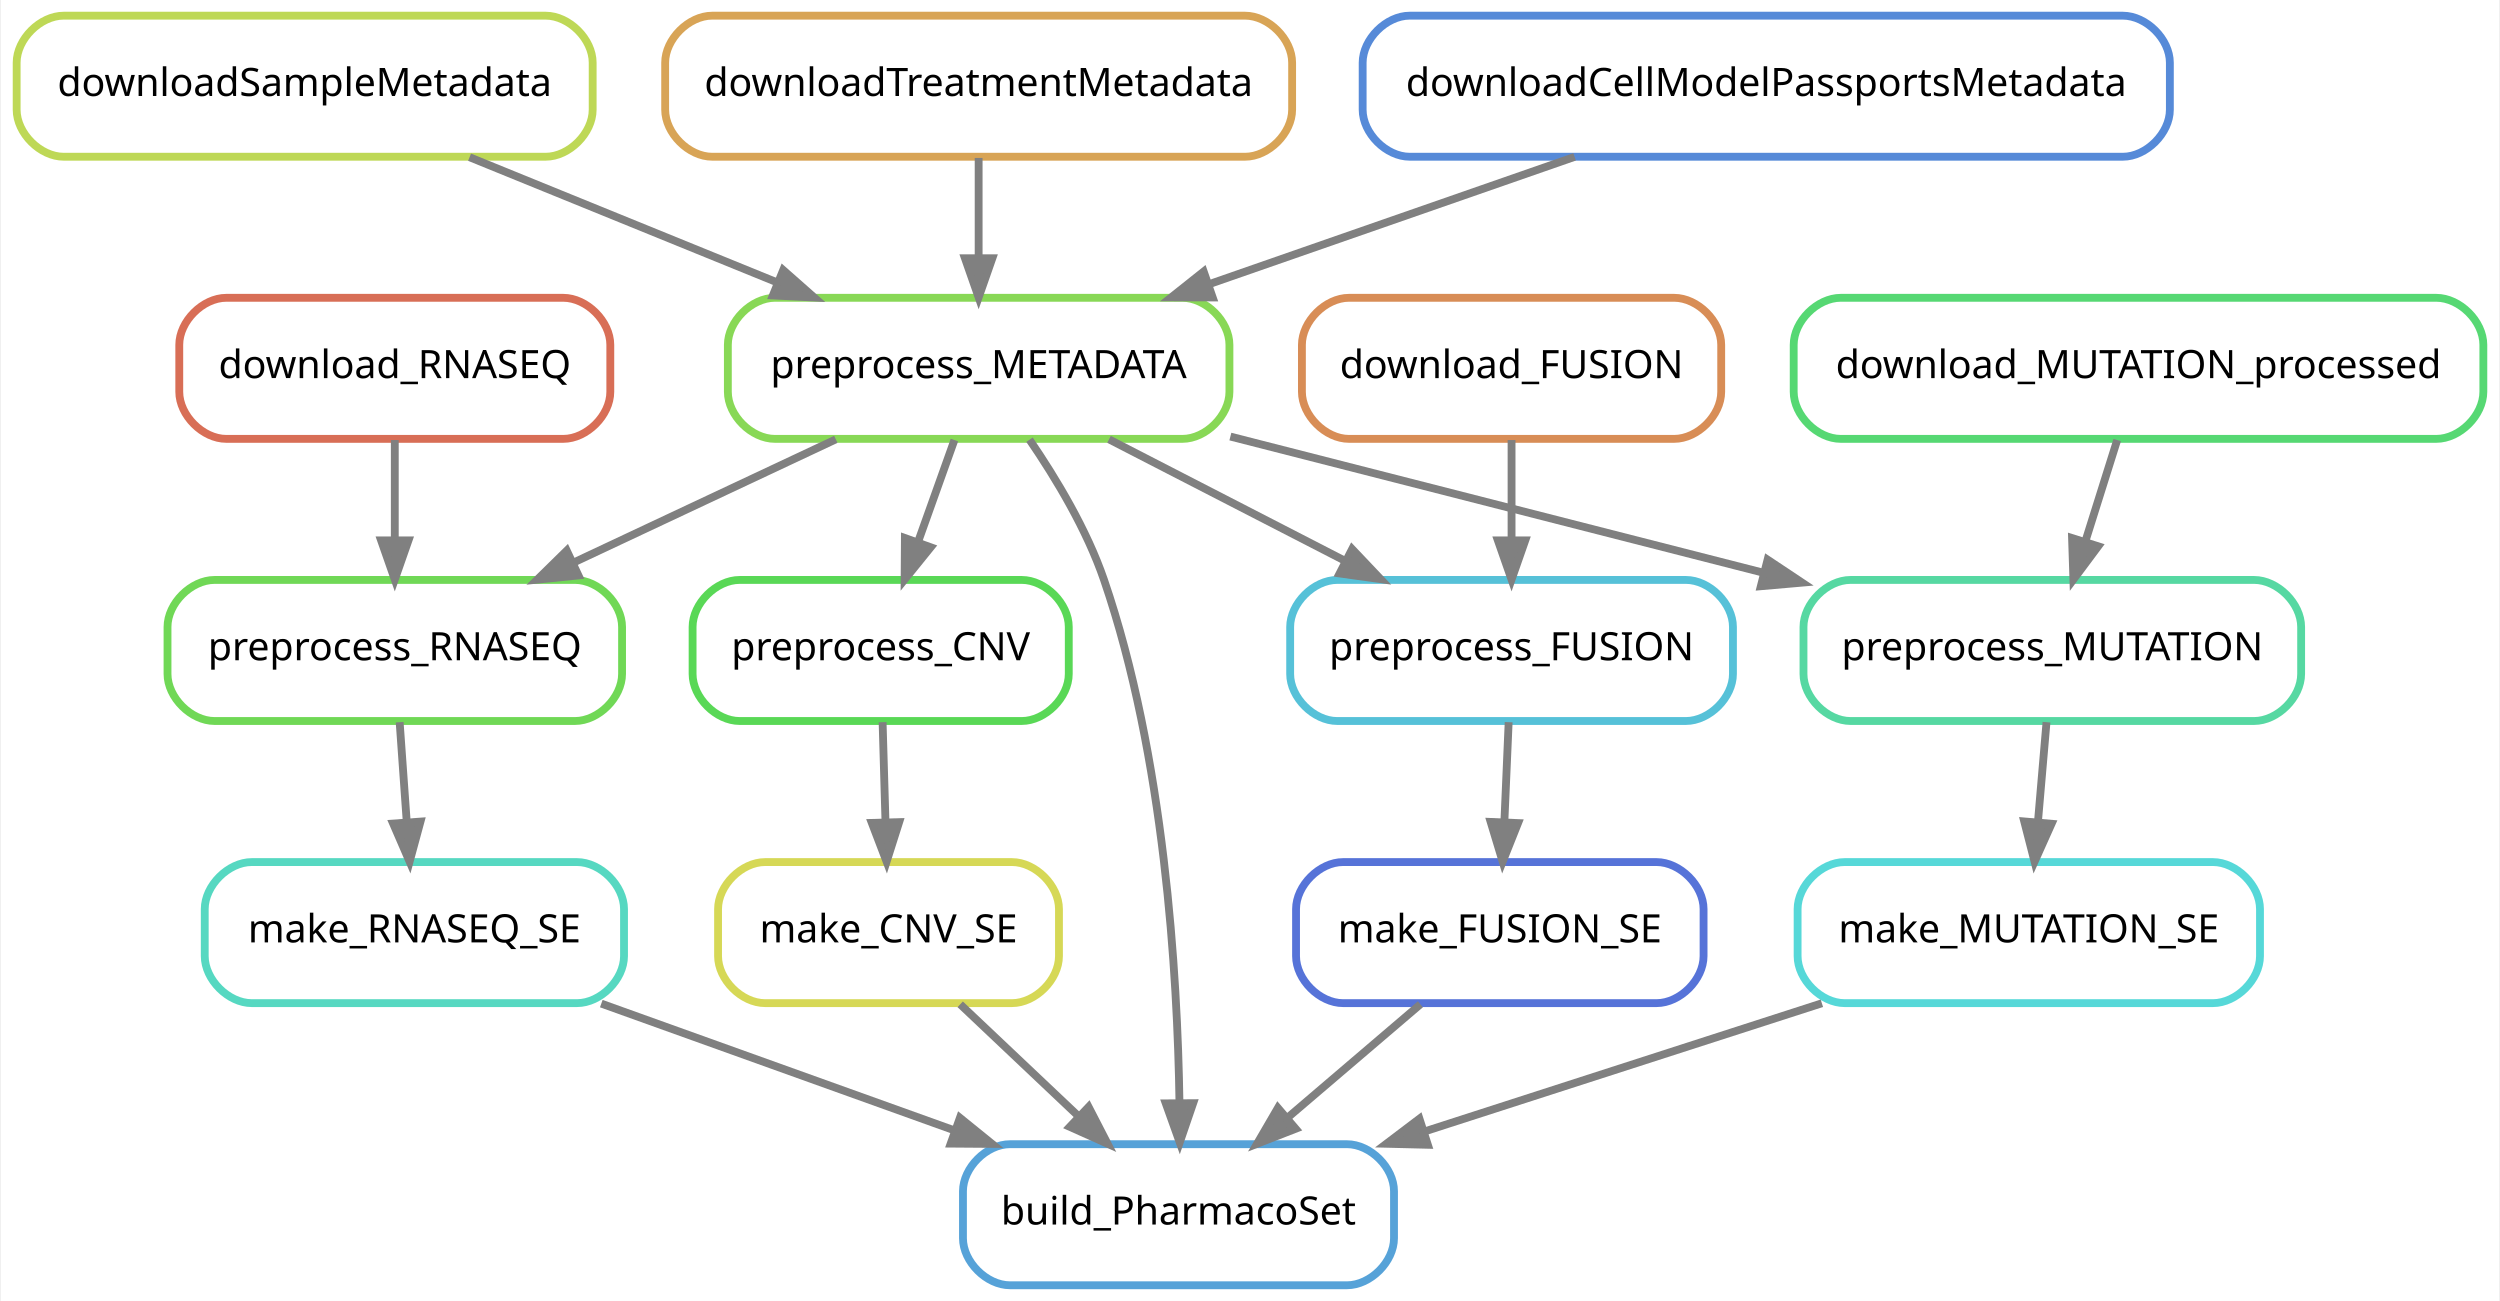
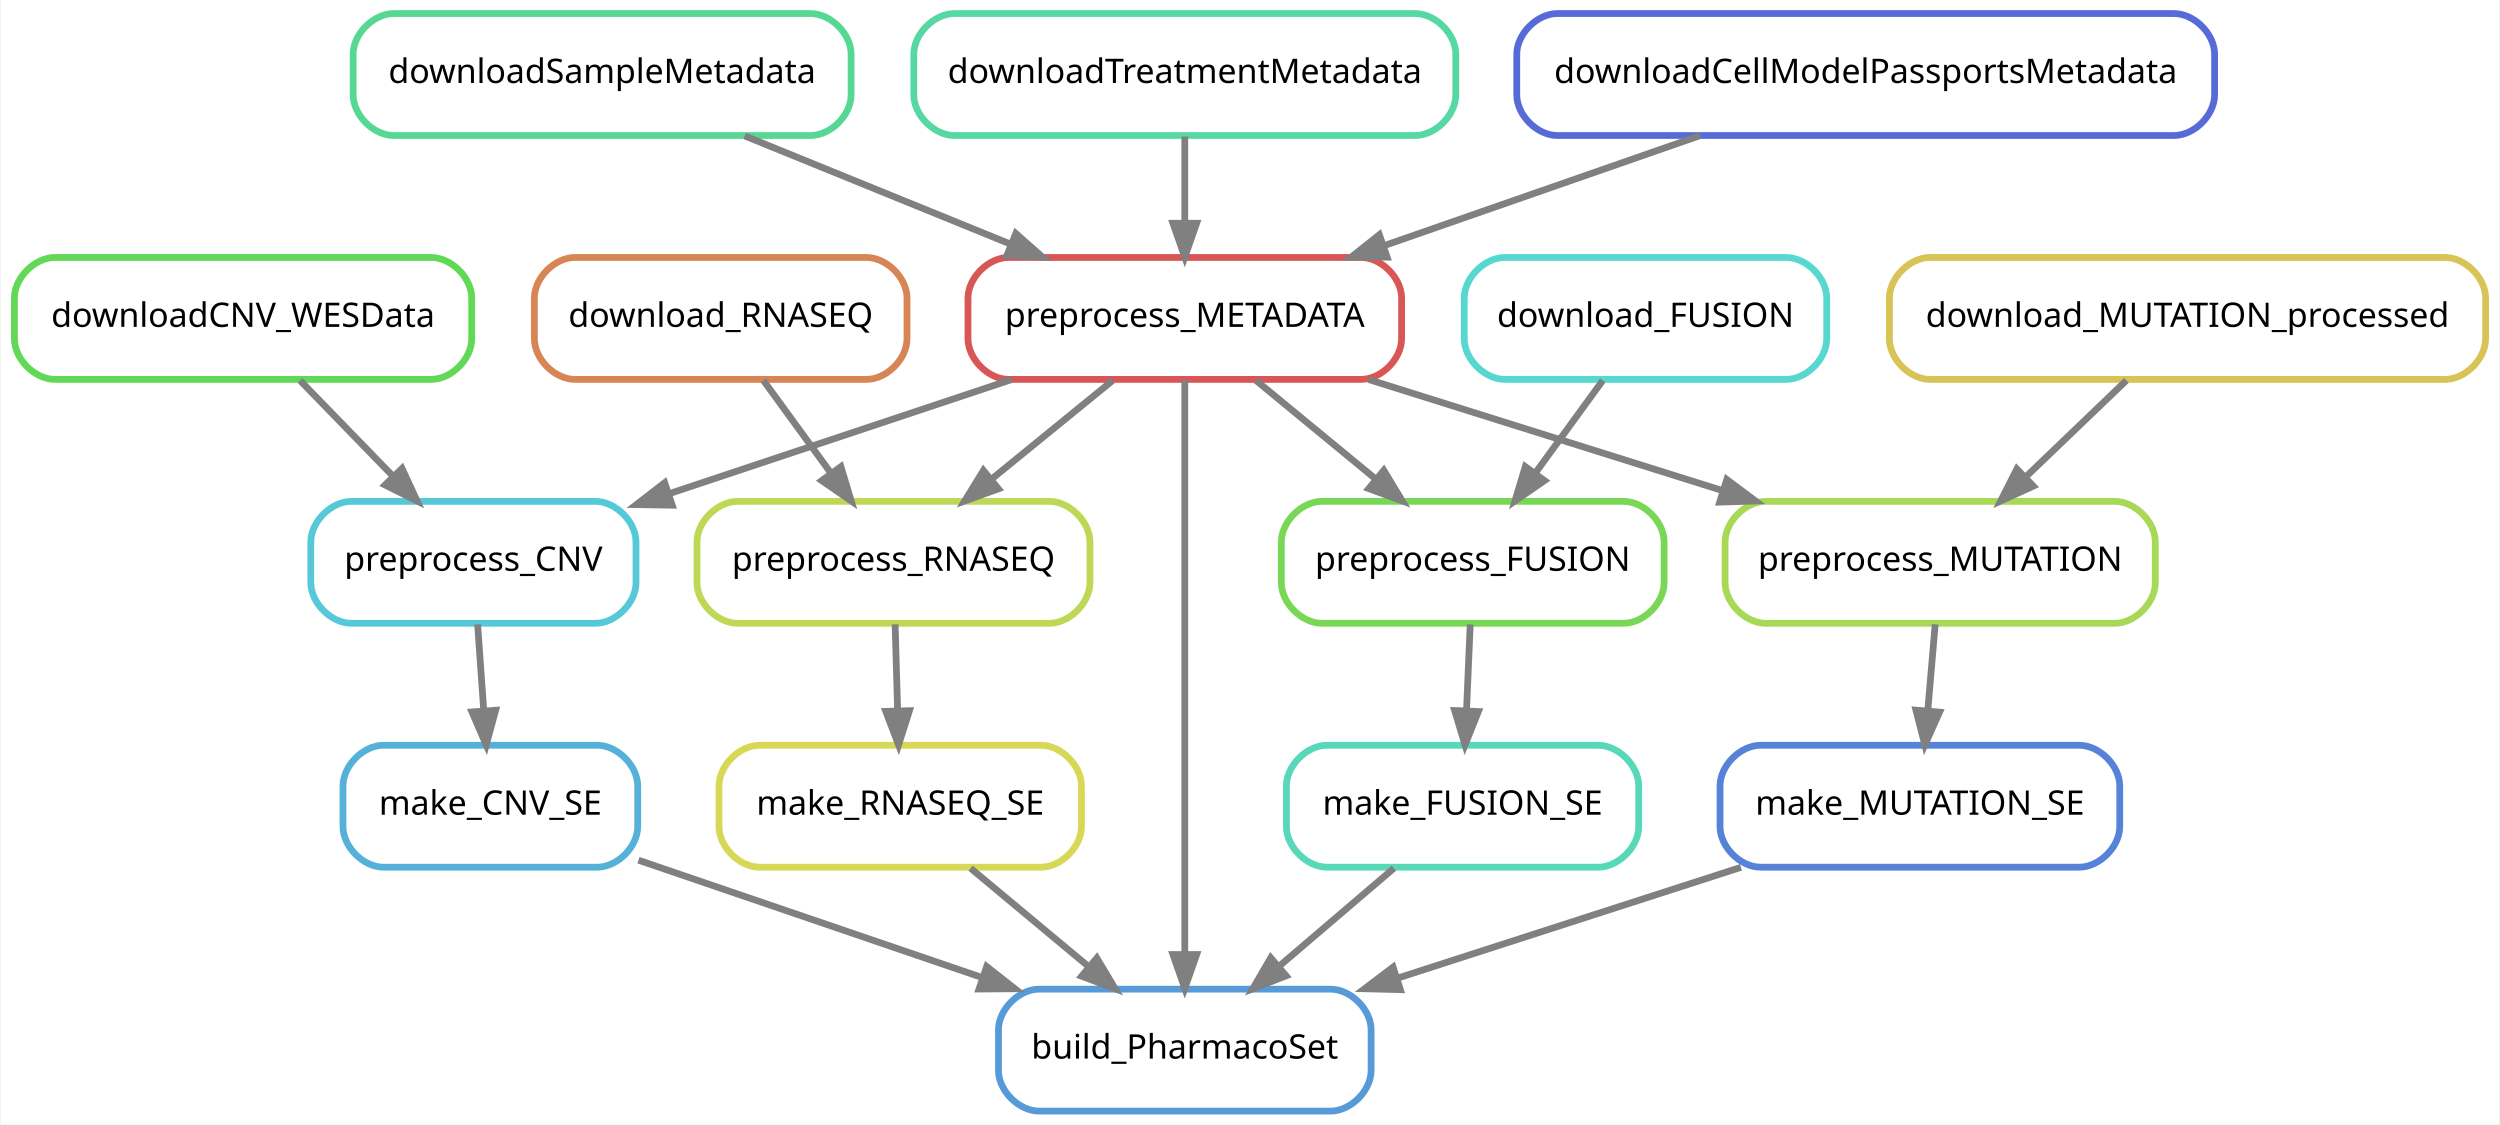
- <svg xmlns="http://www.w3.org/2000/svg" width="638pt" height="332pt" viewBox="0.00 0.00 637.50 332.00">
+ <svg xmlns="http://www.w3.org/2000/svg" width="738pt" height="332pt" viewBox="0.00 0.00 737.50 332.00">
  <g id="graph0" class="graph" transform="scale(1 1) rotate(0) translate(4 328)">
-     <polygon fill="white" stroke="transparent" points="-4,4 -4,-328 633.5,-328 633.5,4 -4,4" />
+     <polygon fill="white" stroke="transparent" points="-4,4 -4,-328 733.5,-328 733.5,4 -4,4" />
    <g id="node1" class="node">
-       <path fill="none" stroke="#56a2d8" stroke-width="2" d="M339.5,-36C339.5,-36 253.5,-36 253.5,-36 247.5,-36 241.5,-30 241.5,-24 241.5,-24 241.5,-12 241.5,-12 241.5,-6 247.5,0 253.5,0 253.5,0 339.5,0 339.5,0 345.5,0 351.5,-6 351.5,-12 351.5,-12 351.5,-24 351.5,-24 351.5,-30 345.5,-36 339.5,-36" />
-       <text text-anchor="middle" x="296.5" y="-15.5" font-family="sans" font-size="10.00">build_PharmacoSet</text>
+       <path fill="none" stroke="#569ad8" stroke-width="2" d="M388.5,-36C388.5,-36 302.5,-36 302.5,-36 296.5,-36 290.5,-30 290.5,-24 290.5,-24 290.5,-12 290.5,-12 290.5,-6 296.5,0 302.5,0 302.5,0 388.5,0 388.5,0 394.5,0 400.5,-6 400.5,-12 400.5,-12 400.5,-24 400.5,-24 400.5,-30 394.5,-36 388.5,-36" />
+       <text text-anchor="middle" x="345.5" y="-15.5" font-family="sans" font-size="10.00">build_PharmacoSet</text>
    </g>
    <g id="node2" class="node">
-       <path fill="none" stroke="#88d856" stroke-width="2" d="M297.5,-252C297.5,-252 193.5,-252 193.5,-252 187.5,-252 181.5,-246 181.5,-240 181.5,-240 181.5,-228 181.5,-228 181.5,-222 187.5,-216 193.5,-216 193.5,-216 297.5,-216 297.5,-216 303.5,-216 309.5,-222 309.5,-228 309.5,-228 309.5,-240 309.5,-240 309.5,-246 303.5,-252 297.5,-252" />
-       <text text-anchor="middle" x="245.5" y="-231.5" font-family="sans" font-size="10.00">preprocess_METADATA</text>
+       <path fill="none" stroke="#d85656" stroke-width="2" d="M397.5,-252C397.5,-252 293.5,-252 293.5,-252 287.5,-252 281.5,-246 281.5,-240 281.5,-240 281.5,-228 281.5,-228 281.5,-222 287.5,-216 293.5,-216 293.5,-216 397.5,-216 397.5,-216 403.5,-216 409.5,-222 409.5,-228 409.5,-228 409.5,-240 409.5,-240 409.5,-246 403.5,-252 397.5,-252" />
+       <text text-anchor="middle" x="345.5" y="-231.5" font-family="sans" font-size="10.00">preprocess_METADATA</text>
+     </g>
+     <g id="edge2" class="edge">
+       <path fill="none" stroke="grey" stroke-width="2" d="M345.5,-215.85C345.5,-178.83 345.5,-91.18 345.5,-46.39" />
+       <polygon fill="grey" stroke="grey" stroke-width="2" points="349,-46.23 345.5,-36.23 342,-46.23 349,-46.23" />
+     </g>
+     <g id="node7" class="node">
+       <path fill="none" stroke="#56c9d8" stroke-width="2" d="M171.5,-180C171.5,-180 99.5,-180 99.5,-180 93.5,-180 87.5,-174 87.5,-168 87.5,-168 87.5,-156 87.5,-156 87.5,-150 93.5,-144 99.5,-144 99.5,-144 171.5,-144 171.5,-144 177.5,-144 183.5,-150 183.5,-156 183.5,-156 183.5,-168 183.5,-168 183.5,-174 177.5,-180 171.5,-180" />
+       <text text-anchor="middle" x="135.5" y="-159.5" font-family="sans" font-size="10.00">preprocess_CNV</text>
+     </g>
+     <g id="edge11" class="edge">
+       <path fill="none" stroke="grey" stroke-width="2" d="M294.4,-215.97C263.81,-205.77 224.85,-192.78 193.17,-182.22" />
+       <polygon fill="grey" stroke="grey" stroke-width="2" points="194.18,-178.87 183.58,-179.03 191.96,-185.51 194.18,-178.87" />
+     </g>
+     <g id="node10" class="node">
+       <path fill="none" stroke="#bed856" stroke-width="2" d="M305.5,-180C305.5,-180 213.5,-180 213.5,-180 207.5,-180 201.5,-174 201.5,-168 201.5,-168 201.5,-156 201.5,-156 201.5,-150 207.5,-144 213.5,-144 213.5,-144 305.5,-144 305.5,-144 311.5,-144 317.5,-150 317.5,-156 317.5,-156 317.5,-168 317.5,-168 317.5,-174 311.5,-180 305.5,-180" />
+       <text text-anchor="middle" x="259.5" y="-159.5" font-family="sans" font-size="10.00">preprocess_RNASEQ</text>
+     </g>
+     <g id="edge14" class="edge">
+       <path fill="none" stroke="grey" stroke-width="2" d="M324.24,-215.7C313.41,-206.88 300.08,-196.03 288.34,-186.47" />
+       <polygon fill="grey" stroke="grey" stroke-width="2" points="290.48,-183.7 280.51,-180.1 286.06,-189.13 290.48,-183.7" />
+     </g>
+     <g id="node13" class="node">
+       <path fill="none" stroke="#78d856" stroke-width="2" d="M475,-180C475,-180 386,-180 386,-180 380,-180 374,-174 374,-168 374,-168 374,-156 374,-156 374,-150 380,-144 386,-144 386,-144 475,-144 475,-144 481,-144 487,-150 487,-156 487,-156 487,-168 487,-168 487,-174 481,-180 475,-180" />
+       <text text-anchor="middle" x="430.5" y="-159.5" font-family="sans" font-size="10.00">preprocess_FUSION</text>
+     </g>
+     <g id="edge17" class="edge">
+       <path fill="none" stroke="grey" stroke-width="2" d="M366.51,-215.7C377.22,-206.88 390.39,-196.03 402,-186.47" />
+       <polygon fill="grey" stroke="grey" stroke-width="2" points="404.24,-189.16 409.73,-180.1 399.79,-183.76 404.24,-189.16" />
+     </g>
+     <g id="node16" class="node">
+       <path fill="none" stroke="#a7d856" stroke-width="2" d="M620,-180C620,-180 517,-180 517,-180 511,-180 505,-174 505,-168 505,-168 505,-156 505,-156 505,-150 511,-144 517,-144 517,-144 620,-144 620,-144 626,-144 632,-150 632,-156 632,-156 632,-168 632,-168 632,-174 626,-180 620,-180" />
+       <text text-anchor="middle" x="568.5" y="-159.5" font-family="sans" font-size="10.00">preprocess_MUTATION</text>
+     </g>
+     <g id="edge20" class="edge">
+       <path fill="none" stroke="grey" stroke-width="2" d="M399.77,-215.97C431.33,-206.06 471.29,-193.51 504.4,-183.12" />
+       <polygon fill="grey" stroke="grey" stroke-width="2" points="505.5,-186.45 513.99,-180.11 503.4,-179.77 505.5,-186.45" />
+     </g>
+     <g id="node3" class="node">
+       <path fill="none" stroke="#56d892" stroke-width="2" d="M235,-324C235,-324 112,-324 112,-324 106,-324 100,-318 100,-312 100,-312 100,-300 100,-300 100,-294 106,-288 112,-288 112,-288 235,-288 235,-288 241,-288 247,-294 247,-300 247,-300 247,-312 247,-312 247,-318 241,-324 235,-324" />
+       <text text-anchor="middle" x="173.5" y="-303.5" font-family="sans" font-size="10.00">downloadSampleMetadata</text>
+     </g>
+     <g id="edge6" class="edge">
+       <path fill="none" stroke="grey" stroke-width="2" d="M215.58,-287.88C239.3,-278.22 269.12,-266.09 294.2,-255.88" />
+       <polygon fill="grey" stroke="grey" stroke-width="2" points="295.62,-259.08 303.56,-252.07 292.98,-252.6 295.62,-259.08" />
+     </g>
+     <g id="node4" class="node">
+       <path fill="none" stroke="#56d8a2" stroke-width="2" d="M413.5,-324C413.5,-324 277.5,-324 277.5,-324 271.5,-324 265.5,-318 265.5,-312 265.5,-312 265.5,-300 265.5,-300 265.5,-294 271.5,-288 277.5,-288 277.5,-288 413.5,-288 413.5,-288 419.5,-288 425.5,-294 425.5,-300 425.5,-300 425.5,-312 425.5,-312 425.5,-318 419.5,-324 413.5,-324" />
+       <text text-anchor="middle" x="345.5" y="-303.5" font-family="sans" font-size="10.00">downloadTreatmentMetadata</text>
+     </g>
+     <g id="edge7" class="edge">
+       <path fill="none" stroke="grey" stroke-width="2" d="M345.5,-287.7C345.5,-279.98 345.5,-270.71 345.5,-262.11" />
+       <polygon fill="grey" stroke="grey" stroke-width="2" points="349,-262.1 345.5,-252.1 342,-262.1 349,-262.1" />
+     </g>
+     <g id="node5" class="node">
+       <path fill="none" stroke="#566bd8" stroke-width="2" d="M637.5,-324C637.5,-324 455.5,-324 455.5,-324 449.5,-324 443.5,-318 443.5,-312 443.5,-312 443.5,-300 443.5,-300 443.5,-294 449.5,-288 455.5,-288 455.5,-288 637.5,-288 637.5,-288 643.5,-288 649.5,-294 649.5,-300 649.5,-300 649.5,-312 649.5,-312 649.5,-318 643.5,-324 637.5,-324" />
+       <text text-anchor="middle" x="546.5" y="-303.5" font-family="sans" font-size="10.00">downloadCellModelPassportsMetadata</text>
+     </g>
+     <g id="edge8" class="edge">
+       <path fill="none" stroke="grey" stroke-width="2" d="M497.59,-287.97C469.5,-278.19 434.04,-265.84 404.43,-255.52" />
+       <polygon fill="grey" stroke="grey" stroke-width="2" points="405.23,-252.09 394.63,-252.11 402.93,-258.71 405.23,-252.09" />
+     </g>
+     <g id="node6" class="node">
+       <path fill="none" stroke="#56b1d8" stroke-width="2" d="M172,-108C172,-108 109,-108 109,-108 103,-108 97,-102 97,-96 97,-96 97,-84 97,-84 97,-78 103,-72 109,-72 109,-72 172,-72 172,-72 178,-72 184,-78 184,-84 184,-84 184,-96 184,-96 184,-102 178,-108 172,-108" />
+       <text text-anchor="middle" x="140.5" y="-87.5" font-family="sans" font-size="10.00">make_CNV_SE</text>
+     </g>
+     <g id="edge3" class="edge">
+       <path fill="none" stroke="grey" stroke-width="2" d="M184.23,-74.07C213.75,-63.99 253.09,-50.56 285.52,-39.48" />
+       <polygon fill="grey" stroke="grey" stroke-width="2" points="287.02,-42.67 295.35,-36.12 284.75,-36.04 287.02,-42.67" />
+     </g>
+     <g id="edge9" class="edge">
+       <path fill="none" stroke="grey" stroke-width="2" d="M136.74,-143.7C137.29,-135.98 137.95,-126.71 138.56,-118.11" />
+       <polygon fill="grey" stroke="grey" stroke-width="2" points="142.06,-118.33 139.28,-108.1 135.07,-117.83 142.06,-118.33" />
+     </g>
+     <g id="node8" class="node">
+       <path fill="none" stroke="#61d856" stroke-width="2" d="M123,-252C123,-252 12,-252 12,-252 6,-252 0,-246 0,-240 0,-240 0,-228 0,-228 0,-222 6,-216 12,-216 12,-216 123,-216 123,-216 129,-216 135,-222 135,-228 135,-228 135,-240 135,-240 135,-246 129,-252 123,-252" />
+       <text text-anchor="middle" x="67.5" y="-231.5" font-family="sans" font-size="10.00">downloadCNV_WESData</text>
+     </g>
+     <g id="edge10" class="edge">
+       <path fill="none" stroke="grey" stroke-width="2" d="M84.31,-215.7C92.63,-207.14 102.81,-196.66 111.89,-187.3" />
+       <polygon fill="grey" stroke="grey" stroke-width="2" points="114.43,-189.72 118.88,-180.1 109.41,-184.84 114.43,-189.72" />
+     </g>
+     <g id="node9" class="node">
+       <path fill="none" stroke="#d6d856" stroke-width="2" d="M303,-108C303,-108 220,-108 220,-108 214,-108 208,-102 208,-96 208,-96 208,-84 208,-84 208,-78 214,-72 220,-72 220,-72 303,-72 303,-72 309,-72 315,-78 315,-84 315,-84 315,-96 315,-96 315,-102 309,-108 303,-108" />
+       <text text-anchor="middle" x="261.5" y="-87.5" font-family="sans" font-size="10.00">make_RNASEQ_SE</text>
+     </g>
+     <g id="edge4" class="edge">
+       <path fill="none" stroke="grey" stroke-width="2" d="M282.26,-71.7C292.74,-62.97 305.61,-52.24 317,-42.75" />
+       <polygon fill="grey" stroke="grey" stroke-width="2" points="319.53,-45.19 324.97,-36.1 315.05,-39.82 319.53,-45.19" />
+     </g>
+     <g id="edge12" class="edge">
+       <path fill="none" stroke="grey" stroke-width="2" d="M259.99,-143.7C260.21,-135.98 260.48,-126.71 260.73,-118.11" />
+       <polygon fill="grey" stroke="grey" stroke-width="2" points="264.22,-118.2 261.01,-108.1 257.23,-118 264.22,-118.2" />
+     </g>
+     <g id="node11" class="node">
+       <path fill="none" stroke="#d88556" stroke-width="2" d="M251.5,-252C251.5,-252 165.5,-252 165.5,-252 159.5,-252 153.5,-246 153.5,-240 153.5,-240 153.5,-228 153.5,-228 153.5,-222 159.5,-216 165.5,-216 165.5,-216 251.5,-216 251.5,-216 257.5,-216 263.5,-222 263.5,-228 263.5,-228 263.5,-240 263.5,-240 263.5,-246 257.5,-252 251.5,-252" />
+       <text text-anchor="middle" x="208.5" y="-231.5" font-family="sans" font-size="10.00">download_RNASEQ</text>
+     </g>
+     <g id="edge13" class="edge">
+       <path fill="none" stroke="grey" stroke-width="2" d="M221.11,-215.7C227.1,-207.47 234.38,-197.48 240.98,-188.42" />
+       <polygon fill="grey" stroke="grey" stroke-width="2" points="243.98,-190.25 247.04,-180.1 238.32,-186.13 243.98,-190.25" />
+     </g>
+     <g id="node12" class="node">
+       <path fill="none" stroke="#56d8b9" stroke-width="2" d="M467.5,-108C467.5,-108 387.5,-108 387.5,-108 381.5,-108 375.5,-102 375.5,-96 375.5,-96 375.5,-84 375.5,-84 375.5,-78 381.5,-72 387.5,-72 387.5,-72 467.5,-72 467.5,-72 473.5,-72 479.5,-78 479.5,-84 479.5,-84 479.5,-96 479.5,-96 479.5,-102 473.5,-108 467.5,-108" />
+       <text text-anchor="middle" x="427.5" y="-87.5" font-family="sans" font-size="10.00">make_FUSION_SE</text>
+     </g>
+     <g id="edge1" class="edge">
+       <path fill="none" stroke="grey" stroke-width="2" d="M407.23,-71.7C397,-62.97 384.44,-52.24 373.32,-42.75" />
+       <polygon fill="grey" stroke="grey" stroke-width="2" points="375.41,-39.94 365.54,-36.1 370.87,-45.26 375.41,-39.94" />
+     </g>
+     <g id="edge15" class="edge">
+       <path fill="none" stroke="grey" stroke-width="2" d="M429.76,-143.7C429.43,-135.98 429.03,-126.71 428.66,-118.11" />
+       <polygon fill="grey" stroke="grey" stroke-width="2" points="432.16,-117.95 428.23,-108.1 425.16,-118.25 432.16,-117.95" />
+     </g>
+     <g id="node14" class="node">
+       <path fill="none" stroke="#56d8d0" stroke-width="2" d="M523,-252C523,-252 440,-252 440,-252 434,-252 428,-246 428,-240 428,-240 428,-228 428,-228 428,-222 434,-216 440,-216 440,-216 523,-216 523,-216 529,-216 535,-222 535,-228 535,-228 535,-240 535,-240 535,-246 529,-252 523,-252" />
+       <text text-anchor="middle" x="481.5" y="-231.5" font-family="sans" font-size="10.00">download_FUSION</text>
+     </g>
+     <g id="edge16" class="edge">
+       <path fill="none" stroke="grey" stroke-width="2" d="M468.89,-215.7C462.9,-207.47 455.62,-197.48 449.02,-188.42" />
+       <polygon fill="grey" stroke="grey" stroke-width="2" points="451.68,-186.13 442.96,-180.1 446.02,-190.25 451.68,-186.13" />
+     </g>
+     <g id="node15" class="node">
+       <path fill="none" stroke="#5682d8" stroke-width="2" d="M609.5,-108C609.5,-108 515.5,-108 515.5,-108 509.5,-108 503.5,-102 503.5,-96 503.5,-96 503.5,-84 503.5,-84 503.5,-78 509.5,-72 515.5,-72 515.5,-72 609.5,-72 609.5,-72 615.5,-72 621.5,-78 621.5,-84 621.5,-84 621.5,-96 621.5,-96 621.5,-102 615.5,-108 609.5,-108" />
+       <text text-anchor="middle" x="562.5" y="-87.5" font-family="sans" font-size="10.00">make_MUTATION_SE</text>
    </g>
    <g id="edge5" class="edge">
-       <path fill="none" stroke="grey" stroke-width="2" d="M258.48,-215.79C265.29,-205.85 273.11,-192.81 277.5,-180 292.92,-135.03 296.26,-79.32 296.75,-46.61" />
-       <polygon fill="grey" stroke="grey" stroke-width="2" points="300.25,-46.47 296.82,-36.45 293.25,-46.42 300.25,-46.47" />
-     </g>
-     <g id="node7" class="node">
-       <path fill="none" stroke="#59d856" stroke-width="2" d="M256.5,-180C256.5,-180 184.5,-180 184.5,-180 178.5,-180 172.5,-174 172.5,-168 172.5,-168 172.5,-156 172.5,-156 172.5,-150 178.5,-144 184.5,-144 184.5,-144 256.5,-144 256.5,-144 262.5,-144 268.5,-150 268.5,-156 268.5,-156 268.5,-168 268.5,-168 268.5,-174 262.5,-180 256.5,-180" />
-       <text text-anchor="middle" x="220.5" y="-159.5" font-family="sans" font-size="10.00">preprocess_CNV</text>
-     </g>
-     <g id="edge10" class="edge">
-       <path fill="none" stroke="grey" stroke-width="2" d="M239.32,-215.7C236.5,-207.81 233.11,-198.3 229.98,-189.55" />
-       <polygon fill="grey" stroke="grey" stroke-width="2" points="233.27,-188.34 226.61,-180.1 226.68,-190.7 233.27,-188.34" />
-     </g>
-     <g id="node9" class="node">
-       <path fill="none" stroke="#70d856" stroke-width="2" d="M142.5,-180C142.5,-180 50.5,-180 50.5,-180 44.5,-180 38.5,-174 38.5,-168 38.5,-168 38.5,-156 38.5,-156 38.5,-150 44.5,-144 50.5,-144 50.5,-144 142.5,-144 142.5,-144 148.5,-144 154.5,-150 154.5,-156 154.5,-156 154.5,-168 154.5,-168 154.5,-174 148.5,-180 142.5,-180" />
-       <text text-anchor="middle" x="96.5" y="-159.5" font-family="sans" font-size="10.00">preprocess_RNASEQ</text>
-     </g>
-     <g id="edge12" class="edge">
-       <path fill="none" stroke="grey" stroke-width="2" d="M209.05,-215.88C188.86,-206.39 163.58,-194.51 142.09,-184.42" />
-       <polygon fill="grey" stroke="grey" stroke-width="2" points="143.37,-181.15 132.83,-180.07 140.39,-187.49 143.37,-181.15" />
-     </g>
-     <g id="node12" class="node">
-       <path fill="none" stroke="#56c1d8" stroke-width="2" d="M426,-180C426,-180 337,-180 337,-180 331,-180 325,-174 325,-168 325,-168 325,-156 325,-156 325,-150 331,-144 337,-144 337,-144 426,-144 426,-144 432,-144 438,-150 438,-156 438,-156 438,-168 438,-168 438,-174 432,-180 426,-180" />
-       <text text-anchor="middle" x="381.5" y="-159.5" font-family="sans" font-size="10.00">preprocess_FUSION</text>
-     </g>
-     <g id="edge16" class="edge">
-       <path fill="none" stroke="grey" stroke-width="2" d="M278.77,-215.88C296.96,-206.51 319.69,-194.81 339.14,-184.8" />
-       <polygon fill="grey" stroke="grey" stroke-width="2" points="340.81,-187.88 348.1,-180.19 337.61,-181.65 340.81,-187.88" />
-     </g>
-     <g id="node15" class="node">
-       <path fill="none" stroke="#56d8a2" stroke-width="2" d="M571,-180C571,-180 468,-180 468,-180 462,-180 456,-174 456,-168 456,-168 456,-156 456,-156 456,-150 462,-144 468,-144 468,-144 571,-144 571,-144 577,-144 583,-150 583,-156 583,-156 583,-168 583,-168 583,-174 577,-180 571,-180" />
-       <text text-anchor="middle" x="519.5" y="-159.5" font-family="sans" font-size="10.00">preprocess_MUTATION</text>
+       <path fill="none" stroke="grey" stroke-width="2" d="M509.69,-71.97C479.11,-62.1 440.43,-49.62 408.29,-39.25" />
+       <polygon fill="grey" stroke="grey" stroke-width="2" points="409.14,-35.85 398.54,-36.11 406.99,-42.51 409.14,-35.85" />
    </g>
    <g id="edge18" class="edge">
-       <path fill="none" stroke="grey" stroke-width="2" d="M309.74,-216.59C350.54,-206.17 403.46,-192.65 445.94,-181.79" />
-       <polygon fill="grey" stroke="grey" stroke-width="2" points="446.84,-185.18 455.66,-179.31 445.11,-178.39 446.84,-185.18" />
+       <path fill="none" stroke="grey" stroke-width="2" d="M567.02,-143.7C566.36,-135.98 565.56,-126.71 564.82,-118.11" />
+       <polygon fill="grey" stroke="grey" stroke-width="2" points="568.31,-117.77 563.97,-108.1 561.33,-118.37 568.31,-117.77" />
    </g>
-     <g id="node3" class="node">
-       <path fill="none" stroke="#bed856" stroke-width="2" d="M135,-324C135,-324 12,-324 12,-324 6,-324 0,-318 0,-312 0,-312 0,-300 0,-300 0,-294 6,-288 12,-288 12,-288 135,-288 135,-288 141,-288 147,-294 147,-300 147,-300 147,-312 147,-312 147,-318 141,-324 135,-324" />
-       <text text-anchor="middle" x="73.5" y="-303.5" font-family="sans" font-size="10.00">downloadSampleMetadata</text>
-     </g>
-     <g id="edge8" class="edge">
-       <path fill="none" stroke="grey" stroke-width="2" d="M115.58,-287.88C139.3,-278.22 169.12,-266.09 194.2,-255.88" />
-       <polygon fill="grey" stroke="grey" stroke-width="2" points="195.62,-259.08 203.56,-252.07 192.98,-252.6 195.62,-259.08" />
-     </g>
-     <g id="node4" class="node">
-       <path fill="none" stroke="#d8a456" stroke-width="2" d="M313.5,-324C313.5,-324 177.5,-324 177.5,-324 171.5,-324 165.5,-318 165.5,-312 165.5,-312 165.5,-300 165.5,-300 165.5,-294 171.5,-288 177.5,-288 177.5,-288 313.5,-288 313.5,-288 319.5,-288 325.5,-294 325.5,-300 325.5,-300 325.5,-312 325.5,-312 325.5,-318 319.5,-324 313.5,-324" />
-       <text text-anchor="middle" x="245.5" y="-303.5" font-family="sans" font-size="10.00">downloadTreatmentMetadata</text>
-     </g>
-     <g id="edge7" class="edge">
-       <path fill="none" stroke="grey" stroke-width="2" d="M245.5,-287.7C245.5,-279.98 245.5,-270.71 245.5,-262.11" />
-       <polygon fill="grey" stroke="grey" stroke-width="2" points="249,-262.1 245.5,-252.1 242,-262.1 249,-262.1" />
-     </g>
-     <g id="node5" class="node">
-       <path fill="none" stroke="#568ad8" stroke-width="2" d="M537.5,-324C537.5,-324 355.5,-324 355.5,-324 349.5,-324 343.5,-318 343.5,-312 343.5,-312 343.5,-300 343.5,-300 343.5,-294 349.5,-288 355.5,-288 355.5,-288 537.5,-288 537.5,-288 543.5,-288 549.5,-294 549.5,-300 549.5,-300 549.5,-312 549.5,-312 549.5,-318 543.5,-324 537.5,-324" />
-       <text text-anchor="middle" x="446.5" y="-303.5" font-family="sans" font-size="10.00">downloadCellModelPassportsMetadata</text>
-     </g>
-     <g id="edge6" class="edge">
-       <path fill="none" stroke="grey" stroke-width="2" d="M397.59,-287.97C369.5,-278.19 334.04,-265.84 304.43,-255.52" />
-       <polygon fill="grey" stroke="grey" stroke-width="2" points="305.23,-252.09 294.63,-252.11 302.93,-258.71 305.23,-252.09" />
-     </g>
-     <g id="node6" class="node">
-       <path fill="none" stroke="#d6d856" stroke-width="2" d="M254,-108C254,-108 191,-108 191,-108 185,-108 179,-102 179,-96 179,-96 179,-84 179,-84 179,-78 185,-72 191,-72 191,-72 254,-72 254,-72 260,-72 266,-78 266,-84 266,-84 266,-96 266,-96 266,-102 260,-108 254,-108" />
-       <text text-anchor="middle" x="222.5" y="-87.5" font-family="sans" font-size="10.00">make_CNV_SE</text>
-     </g>
-     <g id="edge2" class="edge">
-       <path fill="none" stroke="grey" stroke-width="2" d="M240.79,-71.7C249.93,-63.05 261.14,-52.45 271.1,-43.03" />
-       <polygon fill="grey" stroke="grey" stroke-width="2" points="273.56,-45.52 278.42,-36.1 268.75,-40.43 273.56,-45.52" />
-     </g>
-     <g id="edge9" class="edge">
-       <path fill="none" stroke="grey" stroke-width="2" d="M220.99,-143.7C221.21,-135.98 221.48,-126.71 221.73,-118.11" />
-       <polygon fill="grey" stroke="grey" stroke-width="2" points="225.22,-118.2 222.01,-108.1 218.23,-118 225.22,-118.2" />
-     </g>
-     <g id="node8" class="node">
-       <path fill="none" stroke="#56d8c1" stroke-width="2" d="M143,-108C143,-108 60,-108 60,-108 54,-108 48,-102 48,-96 48,-96 48,-84 48,-84 48,-78 54,-72 60,-72 60,-72 143,-72 143,-72 149,-72 155,-78 155,-84 155,-84 155,-96 155,-96 155,-102 149,-108 143,-108" />
-       <text text-anchor="middle" x="101.5" y="-87.5" font-family="sans" font-size="10.00">make_RNASEQ_SE</text>
-     </g>
-     <g id="edge1" class="edge">
-       <path fill="none" stroke="grey" stroke-width="2" d="M149.2,-71.88C176.45,-62.09 210.8,-49.77 239.47,-39.47" />
-       <polygon fill="grey" stroke="grey" stroke-width="2" points="240.72,-42.74 248.95,-36.07 238.36,-36.15 240.72,-42.74" />
-     </g>
-     <g id="edge11" class="edge">
-       <path fill="none" stroke="grey" stroke-width="2" d="M97.74,-143.7C98.29,-135.98 98.95,-126.71 99.56,-118.11" />
-       <polygon fill="grey" stroke="grey" stroke-width="2" points="103.06,-118.33 100.28,-108.1 96.07,-117.83 103.06,-118.33" />
-     </g>
-     <g id="node10" class="node">
-       <path fill="none" stroke="#d86e56" stroke-width="2" d="M139.5,-252C139.5,-252 53.5,-252 53.5,-252 47.5,-252 41.5,-246 41.5,-240 41.5,-240 41.5,-228 41.5,-228 41.5,-222 47.5,-216 53.5,-216 53.5,-216 139.5,-216 139.5,-216 145.5,-216 151.5,-222 151.5,-228 151.5,-228 151.5,-240 151.5,-240 151.5,-246 145.5,-252 139.5,-252" />
-       <text text-anchor="middle" x="96.5" y="-231.5" font-family="sans" font-size="10.00">download_RNASEQ</text>
-     </g>
-     <g id="edge13" class="edge">
-       <path fill="none" stroke="grey" stroke-width="2" d="M96.5,-215.7C96.5,-207.98 96.5,-198.71 96.5,-190.11" />
-       <polygon fill="grey" stroke="grey" stroke-width="2" points="100,-190.1 96.5,-180.1 93,-190.1 100,-190.1" />
-     </g>
-     <g id="node11" class="node">
-       <path fill="none" stroke="#5673d8" stroke-width="2" d="M418.5,-108C418.5,-108 338.5,-108 338.5,-108 332.5,-108 326.5,-102 326.5,-96 326.5,-96 326.5,-84 326.5,-84 326.5,-78 332.5,-72 338.5,-72 338.5,-72 418.5,-72 418.5,-72 424.5,-72 430.5,-78 430.5,-84 430.5,-84 430.5,-96 430.5,-96 430.5,-102 424.5,-108 418.5,-108" />
-       <text text-anchor="middle" x="378.5" y="-87.5" font-family="sans" font-size="10.00">make_FUSION_SE</text>
-     </g>
-     <g id="edge4" class="edge">
-       <path fill="none" stroke="grey" stroke-width="2" d="M358.23,-71.7C348,-62.97 335.44,-52.24 324.32,-42.75" />
-       <polygon fill="grey" stroke="grey" stroke-width="2" points="326.41,-39.94 316.54,-36.1 321.87,-45.26 326.41,-39.94" />
-     </g>
-     <g id="edge14" class="edge">
-       <path fill="none" stroke="grey" stroke-width="2" d="M380.76,-143.7C380.43,-135.98 380.03,-126.71 379.66,-118.11" />
-       <polygon fill="grey" stroke="grey" stroke-width="2" points="383.16,-117.95 379.23,-108.1 376.16,-118.25 383.16,-117.95" />
-     </g>
-     <g id="node13" class="node">
-       <path fill="none" stroke="#d88d56" stroke-width="2" d="M423,-252C423,-252 340,-252 340,-252 334,-252 328,-246 328,-240 328,-240 328,-228 328,-228 328,-222 334,-216 340,-216 340,-216 423,-216 423,-216 429,-216 435,-222 435,-228 435,-228 435,-240 435,-240 435,-246 429,-252 423,-252" />
-       <text text-anchor="middle" x="381.5" y="-231.5" font-family="sans" font-size="10.00">download_FUSION</text>
-     </g>
-     <g id="edge15" class="edge">
-       <path fill="none" stroke="grey" stroke-width="2" d="M381.5,-215.7C381.5,-207.98 381.5,-198.71 381.5,-190.11" />
-       <polygon fill="grey" stroke="grey" stroke-width="2" points="385,-190.1 381.5,-180.1 378,-190.1 385,-190.1" />
-     </g>
-     <g id="node14" class="node">
-       <path fill="none" stroke="#56d8d8" stroke-width="2" d="M560.5,-108C560.5,-108 466.5,-108 466.5,-108 460.5,-108 454.5,-102 454.5,-96 454.5,-96 454.5,-84 454.5,-84 454.5,-78 460.5,-72 466.5,-72 466.5,-72 560.5,-72 560.5,-72 566.5,-72 572.5,-78 572.5,-84 572.5,-84 572.5,-96 572.5,-96 572.5,-102 566.5,-108 560.5,-108" />
-       <text text-anchor="middle" x="513.5" y="-87.5" font-family="sans" font-size="10.00">make_MUTATION_SE</text>
-     </g>
-     <g id="edge3" class="edge">
-       <path fill="none" stroke="grey" stroke-width="2" d="M460.69,-71.97C430.11,-62.1 391.43,-49.62 359.29,-39.25" />
-       <polygon fill="grey" stroke="grey" stroke-width="2" points="360.14,-35.85 349.54,-36.11 357.99,-42.51 360.14,-35.85" />
-     </g>
-     <g id="edge17" class="edge">
-       <path fill="none" stroke="grey" stroke-width="2" d="M518.02,-143.7C517.36,-135.98 516.56,-126.71 515.82,-118.11" />
-       <polygon fill="grey" stroke="grey" stroke-width="2" points="519.31,-117.77 514.97,-108.1 512.33,-118.37 519.31,-117.77" />
-     </g>
-     <g id="node16" class="node">
-       <path fill="none" stroke="#56d873" stroke-width="2" d="M617.5,-252C617.5,-252 465.5,-252 465.5,-252 459.5,-252 453.5,-246 453.5,-240 453.5,-240 453.5,-228 453.5,-228 453.5,-222 459.5,-216 465.5,-216 465.5,-216 617.5,-216 617.5,-216 623.5,-216 629.5,-222 629.5,-228 629.5,-228 629.5,-240 629.5,-240 629.5,-246 623.5,-252 617.5,-252" />
-       <text text-anchor="middle" x="541.5" y="-231.5" font-family="sans" font-size="10.00">download_MUTATION_processed</text>
+     <g id="node17" class="node">
+       <path fill="none" stroke="#d8c356" stroke-width="2" d="M717.5,-252C717.5,-252 565.5,-252 565.5,-252 559.5,-252 553.5,-246 553.5,-240 553.5,-240 553.5,-228 553.5,-228 553.5,-222 559.5,-216 565.5,-216 565.5,-216 717.5,-216 717.5,-216 723.5,-216 729.5,-222 729.5,-228 729.5,-228 729.5,-240 729.5,-240 729.5,-246 723.5,-252 717.5,-252" />
+       <text text-anchor="middle" x="641.5" y="-231.5" font-family="sans" font-size="10.00">download_MUTATION_processed</text>
    </g>
    <g id="edge19" class="edge">
-       <path fill="none" stroke="grey" stroke-width="2" d="M536.06,-215.7C533.61,-207.9 530.66,-198.51 527.93,-189.83" />
-       <polygon fill="grey" stroke="grey" stroke-width="2" points="531.21,-188.59 524.88,-180.1 524.54,-190.69 531.21,-188.59" />
+       <path fill="none" stroke="grey" stroke-width="2" d="M623.46,-215.7C614.44,-207.05 603.38,-196.45 593.56,-187.03" />
+       <polygon fill="grey" stroke="grey" stroke-width="2" points="595.98,-184.5 586.34,-180.1 591.13,-189.55 595.98,-184.5" />
    </g>
  </g>
</svg>
